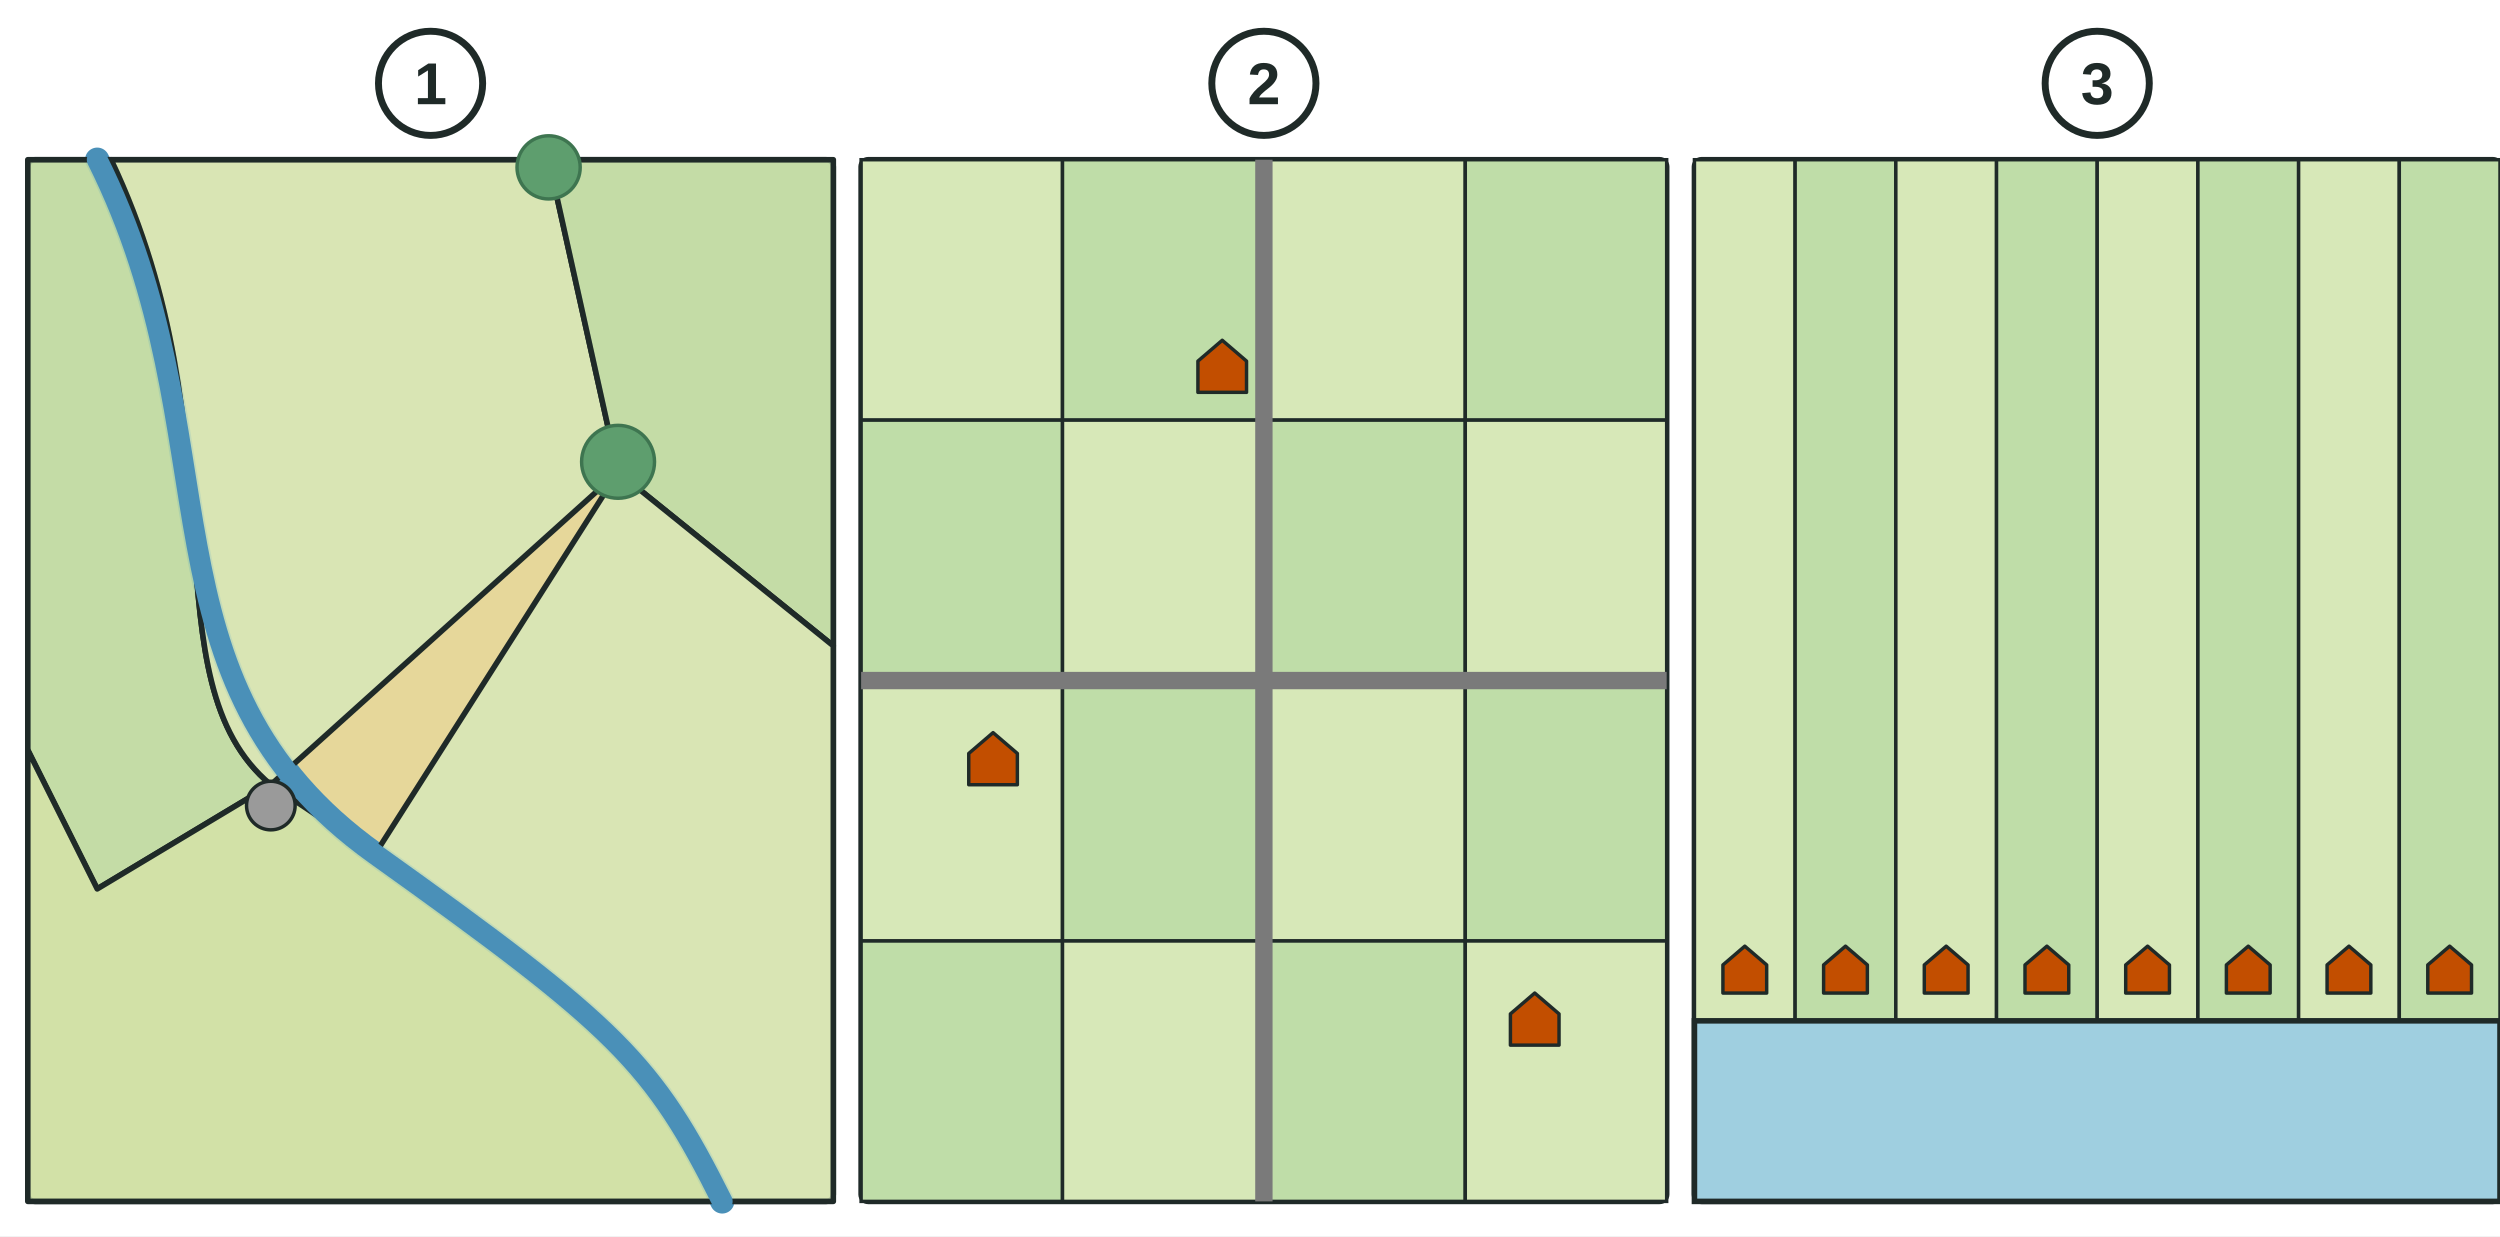
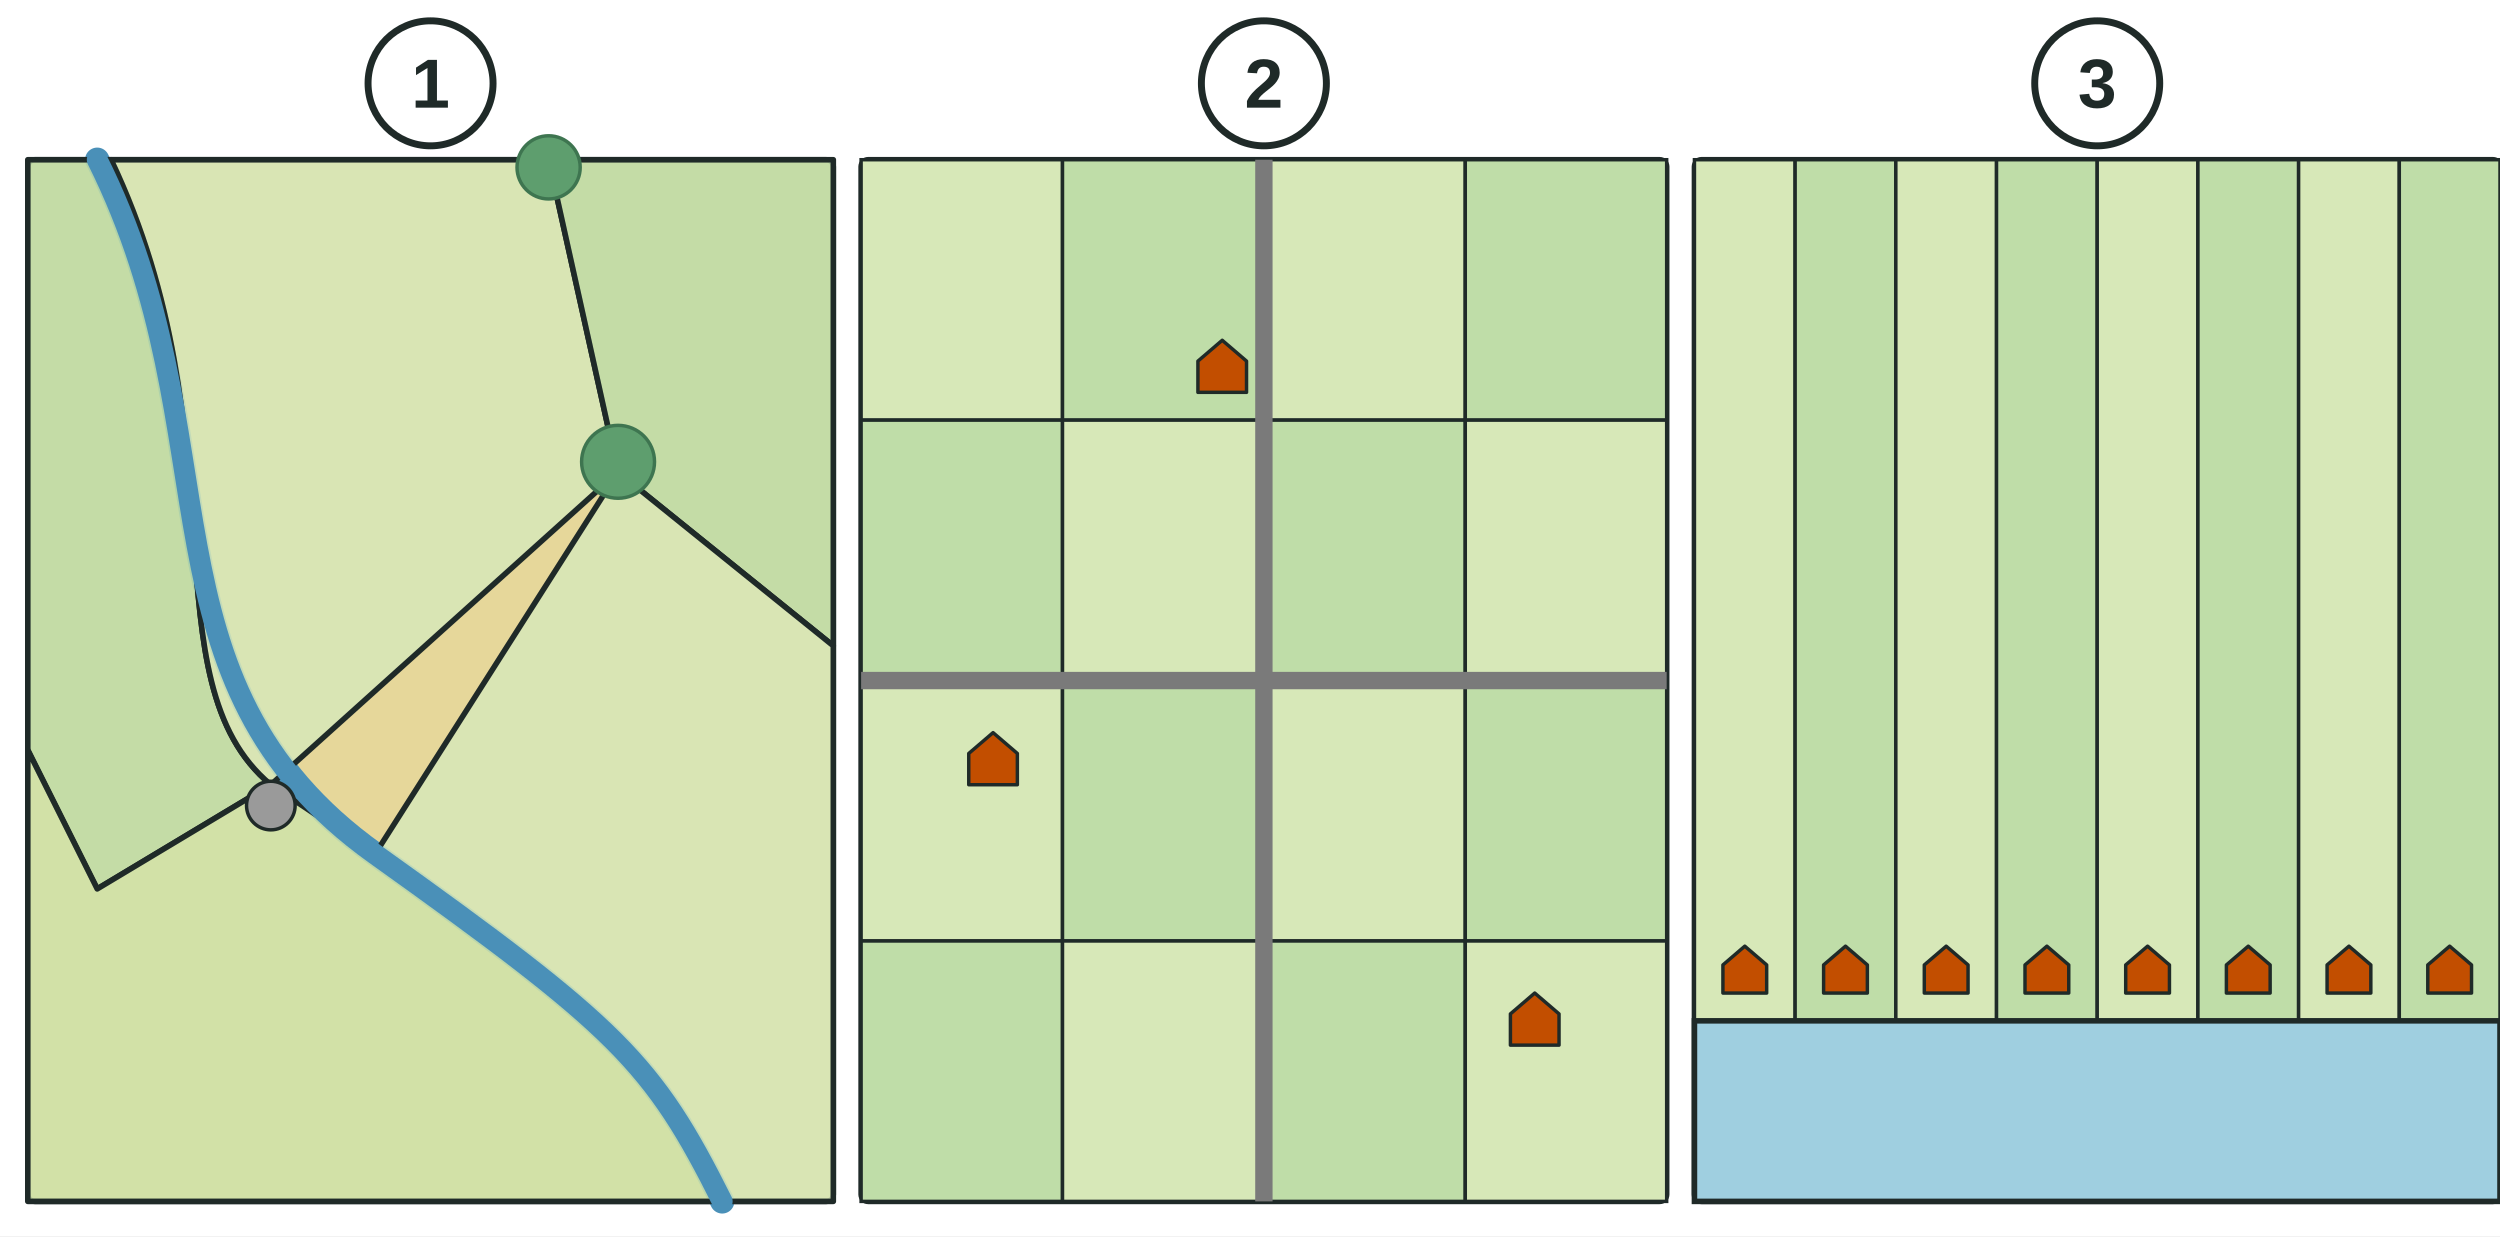
<svg xmlns="http://www.w3.org/2000/svg" viewBox="0 0 720 356" width="720" height="356" role="img" aria-labelledby="t d" font-family="Arial, Helvetica, sans-serif">
  <defs>
    <marker id="ar-ink" viewBox="0 0 10 10" refX="9" refY="5" markerUnits="userSpaceOnUse" markerWidth="12" markerHeight="12" orient="auto-start-reverse">
      <path d="M0,0 L10,5 L0,10 z" fill="#1F2A28" />
    </marker>
    <marker id="ar-teal" viewBox="0 0 10 10" refX="9" refY="5" markerUnits="userSpaceOnUse" markerWidth="12" markerHeight="12" orient="auto-start-reverse">
      <path d="M0,0 L10,5 L0,10 z" fill="#094953" />
    </marker>
    <marker id="ar-verm" viewBox="0 0 10 10" refX="9" refY="5" markerUnits="userSpaceOnUse" markerWidth="12" markerHeight="12" orient="auto-start-reverse">
      <path d="M0,0 L10,5 L0,10 z" fill="#C24E00" />
    </marker>
    <marker id="ar-green" viewBox="0 0 10 10" refX="9" refY="5" markerUnits="userSpaceOnUse" markerWidth="12" markerHeight="12" orient="auto-start-reverse">
      <path d="M0,0 L10,5 L0,10 z" fill="#009E73" />
    </marker>
  </defs>
  <rect width="720" height="356" fill="#FFFFFF" />
  <rect x="8" y="46" width="232" height="300" rx="2" fill="#E6D79A" stroke="#1F2A28" stroke-width="1.6" />
-   <circle cx="124" cy="24" r="15" fill="#FFFFFF" stroke="#1F2A28" stroke-width="2" />
-   <text x="124" y="30" font-size="17" fill="#1F2A28" text-anchor="middle" font-weight="700">1</text>
+   <circle cx="124" cy="24" r="18" fill="#FFFFFF" stroke="#1F2A28" stroke-width="2" />
+   <text x="124" y="31" font-size="20" fill="#1F2A28" text-anchor="middle" font-weight="700">1</text>
  <rect x="248" y="46" width="232" height="300" rx="2" fill="#E6D79A" stroke="#1F2A28" stroke-width="1.6" />
-   <circle cx="364" cy="24" r="15" fill="#FFFFFF" stroke="#1F2A28" stroke-width="2" />
-   <text x="364" y="30" font-size="17" fill="#1F2A28" text-anchor="middle" font-weight="700">2</text>
+   <circle cx="364" cy="24" r="18" fill="#FFFFFF" stroke="#1F2A28" stroke-width="2" />
+   <text x="364" y="31" font-size="20" fill="#1F2A28" text-anchor="middle" font-weight="700">2</text>
  <rect x="488" y="46" width="232" height="300" rx="2" fill="#E6D79A" stroke="#1F2A28" stroke-width="1.6" />
-   <circle cx="604" cy="24" r="15" fill="#FFFFFF" stroke="#1F2A28" stroke-width="2" />
-   <text x="604" y="30" font-size="17" fill="#1F2A28" text-anchor="middle" font-weight="700">3</text>
+   <circle cx="604" cy="24" r="18" fill="#FFFFFF" stroke="#1F2A28" stroke-width="2" />
+   <text x="604" y="31" font-size="20" fill="#1F2A28" text-anchor="middle" font-weight="700">3</text>
  <path d="M28,46 C68,126 38,196 108,246 S188,306 208,346" fill="none" stroke="#4A90B8" stroke-width="7" stroke-linejoin="round" stroke-linecap="round" />
  <path d="M8,46 L32,46 C70,126 42,196 78,226 L28,256 L8,216 Z" fill="#BFDDA8" stroke="#1F2A28" stroke-width="1.6" fill-opacity="0.85" stroke-linejoin="round" stroke-linecap="round" />
  <path d="M32,46 L158,46 L178,136 L78,226 C42,196 70,126 32,46 Z" fill="#D7E8B8" stroke="#1F2A28" stroke-width="1.6" fill-opacity="0.85" stroke-linejoin="round" stroke-linecap="round" />
  <path d="M158,46 L240,46 L240,186 L178,136 Z" fill="#BFDDA8" stroke="#1F2A28" stroke-width="1.6" fill-opacity="0.85" stroke-linejoin="round" stroke-linecap="round" />
  <path d="M178,136 L240,186 L240,346 L208,346 C188,306 168,286 108,246 Z" fill="#D7E8B8" stroke="#1F2A28" stroke-width="1.6" fill-opacity="0.85" stroke-linejoin="round" stroke-linecap="round" />
  <path d="M8,216 L28,256 L78,226 L108,246 C168,286 188,306 208,346 L8,346 Z" fill="#CFE3A9" stroke="#1F2A28" stroke-width="1.6" fill-opacity="0.85" stroke-linejoin="round" stroke-linecap="round" />
  <path d="M28,46 C68,126 38,196 108,246 S188,306 208,346" fill="none" stroke="#4A90B8" stroke-width="6" stroke-linejoin="round" stroke-linecap="round" />
  <circle cx="178" cy="133" r="10.5" fill="#5E9E6E" stroke="#3E7550" stroke-width="1" />
  <circle cx="78" cy="232" r="7" fill="#9A9A9A" stroke="#1F2A28" stroke-width="1" />
  <circle cx="158" cy="48.2" r="9.1" fill="#5E9E6E" stroke="#3E7550" stroke-width="1" />
  <rect x="248" y="46" width="58" height="75" rx="0" fill="#D7E8B8" stroke="#1F2A28" stroke-width="1" />
  <rect x="248" y="121" width="58" height="75" rx="0" fill="#BFDDA8" stroke="#1F2A28" stroke-width="1" />
  <rect x="248" y="196" width="58" height="75" rx="0" fill="#D7E8B8" stroke="#1F2A28" stroke-width="1" />
  <rect x="248" y="271" width="58" height="75" rx="0" fill="#BFDDA8" stroke="#1F2A28" stroke-width="1" />
  <rect x="306" y="46" width="58" height="75" rx="0" fill="#BFDDA8" stroke="#1F2A28" stroke-width="1" />
  <rect x="306" y="121" width="58" height="75" rx="0" fill="#D7E8B8" stroke="#1F2A28" stroke-width="1" />
  <rect x="306" y="196" width="58" height="75" rx="0" fill="#BFDDA8" stroke="#1F2A28" stroke-width="1" />
  <rect x="306" y="271" width="58" height="75" rx="0" fill="#D7E8B8" stroke="#1F2A28" stroke-width="1" />
  <rect x="364" y="46" width="58" height="75" rx="0" fill="#D7E8B8" stroke="#1F2A28" stroke-width="1" />
  <rect x="364" y="121" width="58" height="75" rx="0" fill="#BFDDA8" stroke="#1F2A28" stroke-width="1" />
  <rect x="364" y="196" width="58" height="75" rx="0" fill="#D7E8B8" stroke="#1F2A28" stroke-width="1" />
  <rect x="364" y="271" width="58" height="75" rx="0" fill="#BFDDA8" stroke="#1F2A28" stroke-width="1" />
  <rect x="422" y="46" width="58" height="75" rx="0" fill="#BFDDA8" stroke="#1F2A28" stroke-width="1" />
  <rect x="422" y="121" width="58" height="75" rx="0" fill="#D7E8B8" stroke="#1F2A28" stroke-width="1" />
  <rect x="422" y="196" width="58" height="75" rx="0" fill="#BFDDA8" stroke="#1F2A28" stroke-width="1" />
  <rect x="422" y="271" width="58" height="75" rx="0" fill="#D7E8B8" stroke="#1F2A28" stroke-width="1" />
  <line x1="364" y1="46" x2="364" y2="346" stroke="#7A7A7A" stroke-width="5" />
  <line x1="248" y1="196" x2="480" y2="196" stroke="#7A7A7A" stroke-width="5" />
  <path d="M345,113 L345,104 L352,98 L359,104 L359,113 Z" fill="#C24E00" stroke="#1F2A28" stroke-width="1" stroke-linejoin="round" stroke-linecap="round" />
  <path d="M435,301 L435,292 L442,286 L449,292 L449,301 Z" fill="#C24E00" stroke="#1F2A28" stroke-width="1" stroke-linejoin="round" stroke-linecap="round" />
  <path d="M279,226 L279,217 L286,211 L293,217 L293,226 Z" fill="#C24E00" stroke="#1F2A28" stroke-width="1" stroke-linejoin="round" stroke-linecap="round" />
  <rect x="488" y="46" width="29" height="248" rx="0" fill="#D7E8B8" stroke="#1F2A28" stroke-width="1" />
  <rect x="517" y="46" width="29" height="248" rx="0" fill="#BFDDA8" stroke="#1F2A28" stroke-width="1" />
  <rect x="546" y="46" width="29" height="248" rx="0" fill="#D7E8B8" stroke="#1F2A28" stroke-width="1" />
  <rect x="575" y="46" width="29" height="248" rx="0" fill="#BFDDA8" stroke="#1F2A28" stroke-width="1" />
  <rect x="604" y="46" width="29" height="248" rx="0" fill="#D7E8B8" stroke="#1F2A28" stroke-width="1" />
  <rect x="633" y="46" width="29" height="248" rx="0" fill="#BFDDA8" stroke="#1F2A28" stroke-width="1" />
  <rect x="662" y="46" width="29" height="248" rx="0" fill="#D7E8B8" stroke="#1F2A28" stroke-width="1" />
  <rect x="691" y="46" width="29" height="248" rx="0" fill="#BFDDA8" stroke="#1F2A28" stroke-width="1" />
  <rect x="488" y="294" width="232" height="52" rx="0" fill="#9FCFE0" stroke="#1F2A28" stroke-width="1.6" />
  <path d="M496.2,286 L496.2,277.9 L502.5,272.5 L508.8,277.9 L508.8,286 Z" fill="#C24E00" stroke="#1F2A28" stroke-width="1" stroke-linejoin="round" stroke-linecap="round" />
  <path d="M525.2,286 L525.2,277.9 L531.5,272.5 L537.8,277.9 L537.8,286 Z" fill="#C24E00" stroke="#1F2A28" stroke-width="1" stroke-linejoin="round" stroke-linecap="round" />
  <path d="M554.2,286 L554.2,277.9 L560.5,272.5 L566.8,277.9 L566.8,286 Z" fill="#C24E00" stroke="#1F2A28" stroke-width="1" stroke-linejoin="round" stroke-linecap="round" />
  <path d="M583.2,286 L583.2,277.9 L589.5,272.5 L595.8,277.9 L595.8,286 Z" fill="#C24E00" stroke="#1F2A28" stroke-width="1" stroke-linejoin="round" stroke-linecap="round" />
  <path d="M612.2,286 L612.2,277.9 L618.5,272.5 L624.8,277.9 L624.8,286 Z" fill="#C24E00" stroke="#1F2A28" stroke-width="1" stroke-linejoin="round" stroke-linecap="round" />
  <path d="M641.2,286 L641.2,277.9 L647.5,272.5 L653.8,277.9 L653.8,286 Z" fill="#C24E00" stroke="#1F2A28" stroke-width="1" stroke-linejoin="round" stroke-linecap="round" />
  <path d="M670.2,286 L670.2,277.9 L676.5,272.5 L682.8,277.9 L682.8,286 Z" fill="#C24E00" stroke="#1F2A28" stroke-width="1" stroke-linejoin="round" stroke-linecap="round" />
  <path d="M699.2,286 L699.2,277.9 L705.5,272.5 L711.8,277.9 L711.8,286 Z" fill="#C24E00" stroke="#1F2A28" stroke-width="1" stroke-linejoin="round" stroke-linecap="round" />
</svg>
